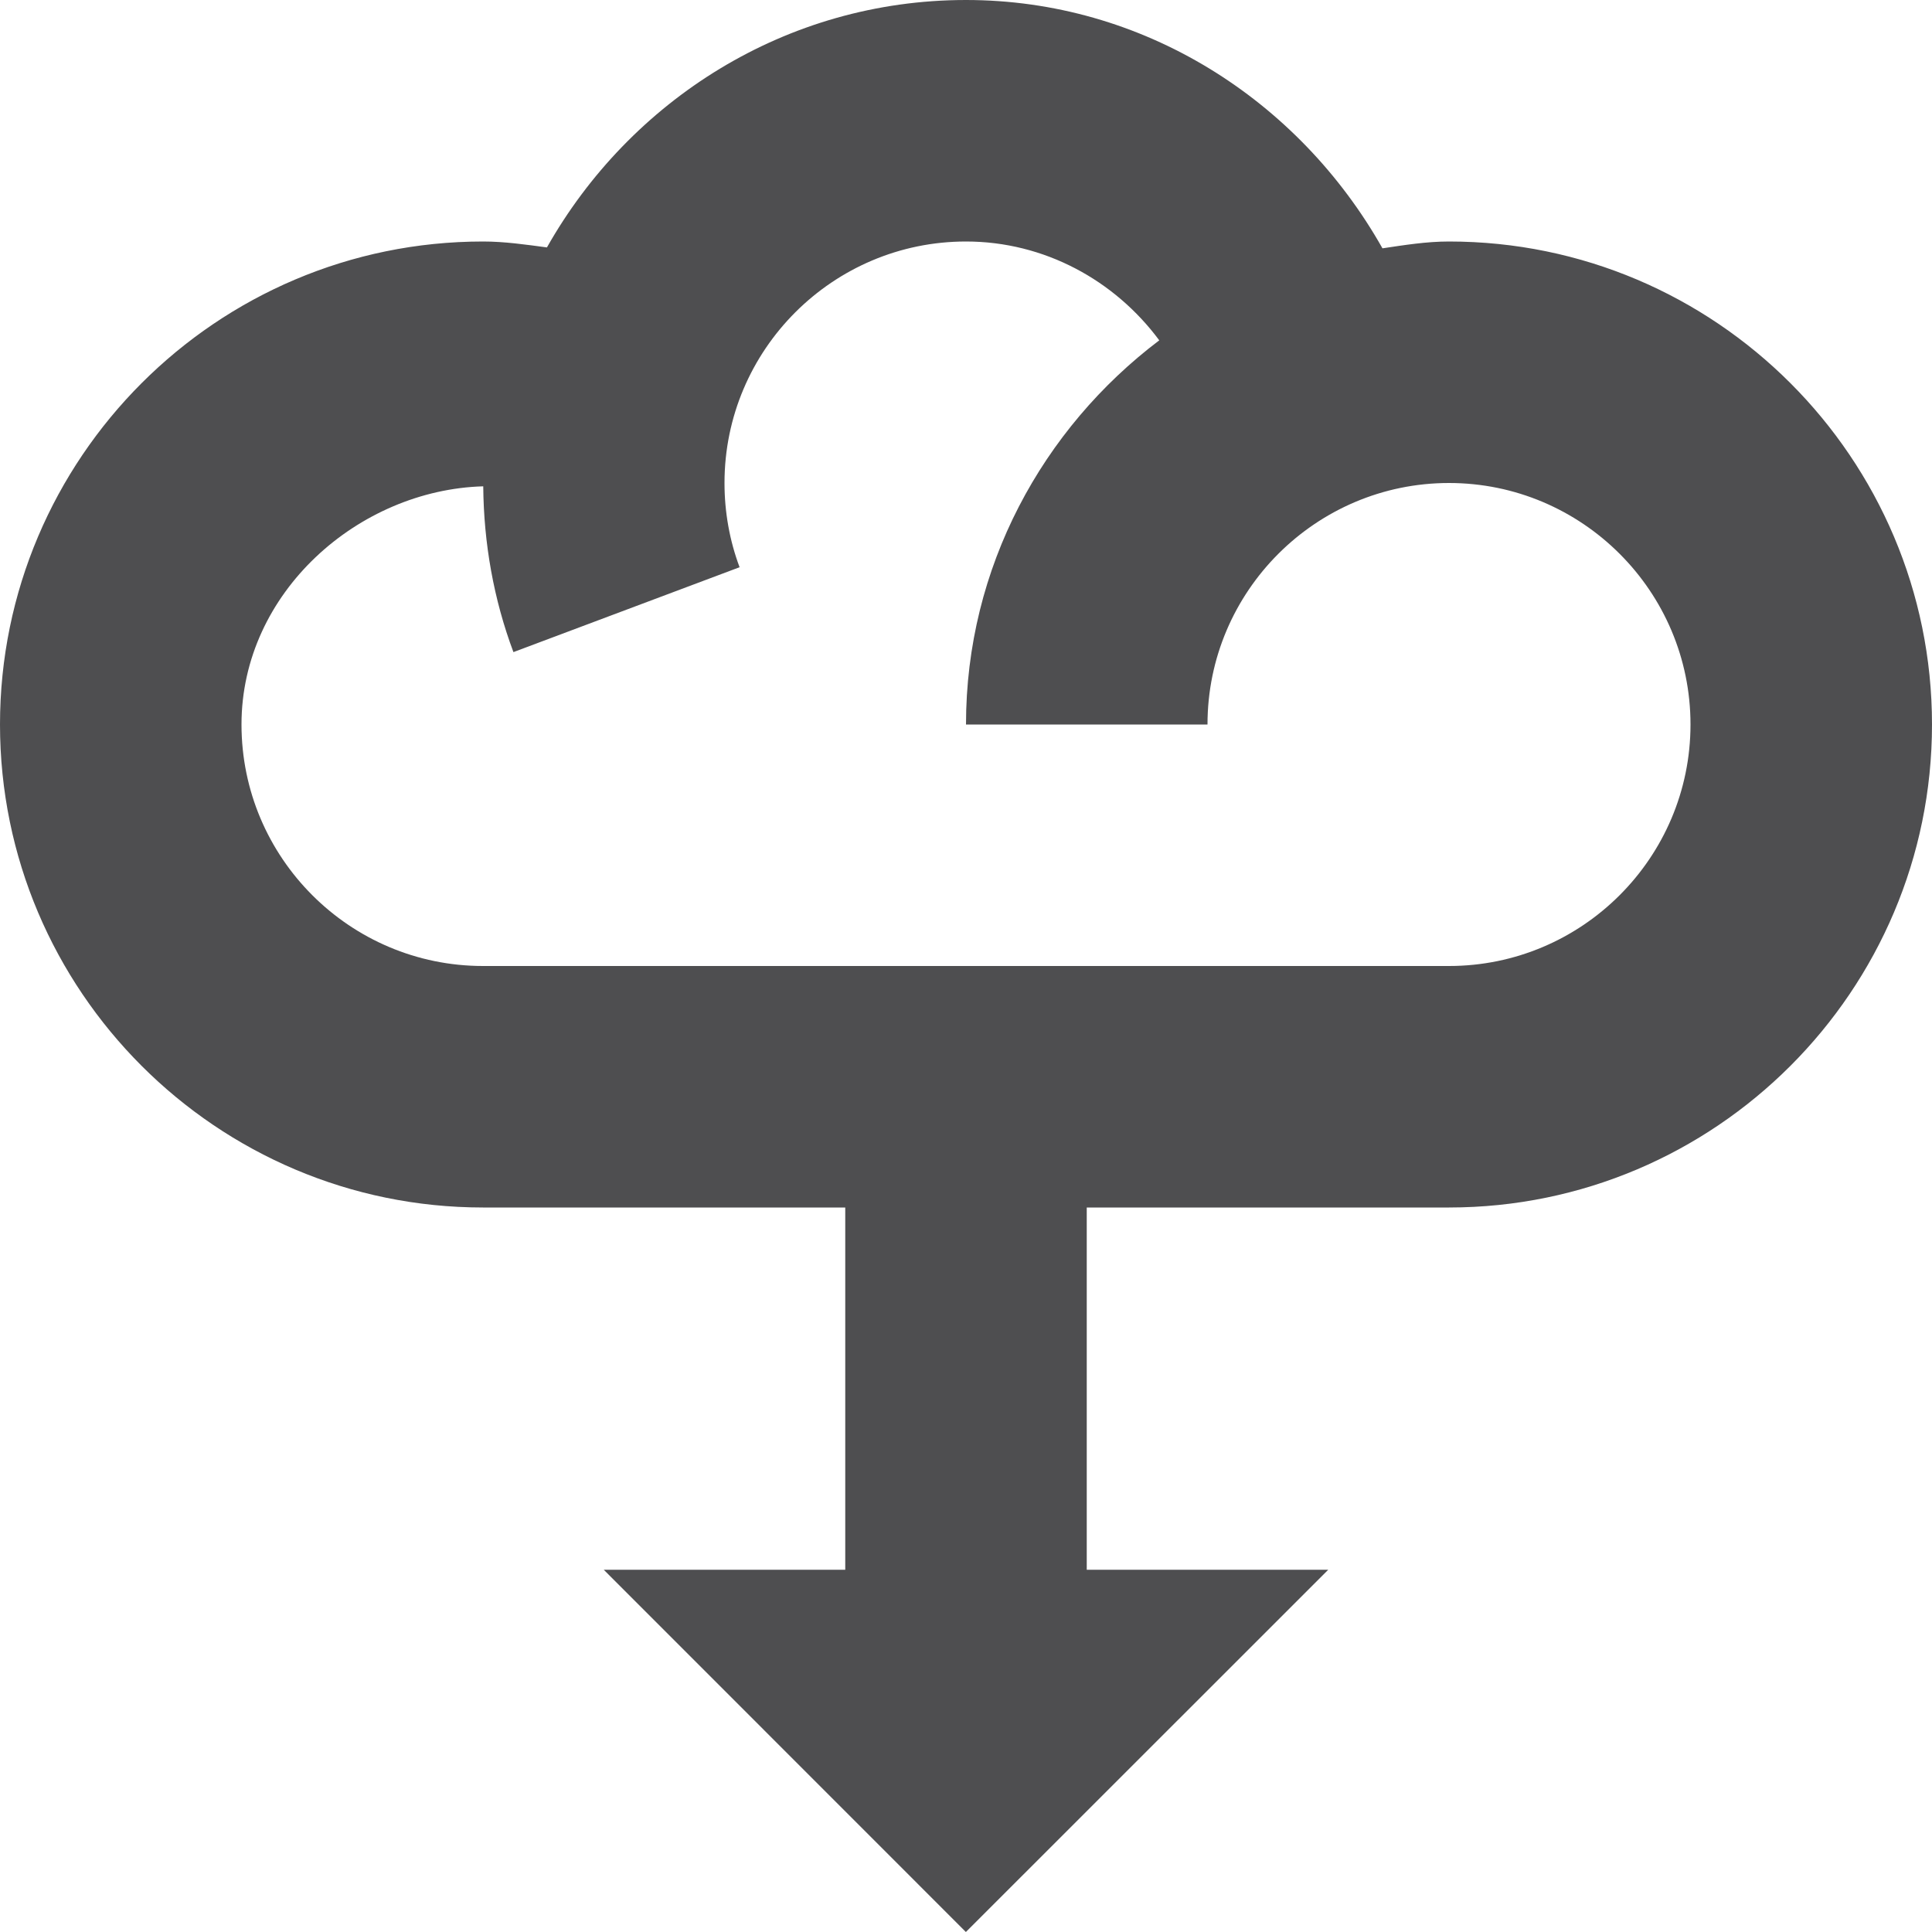
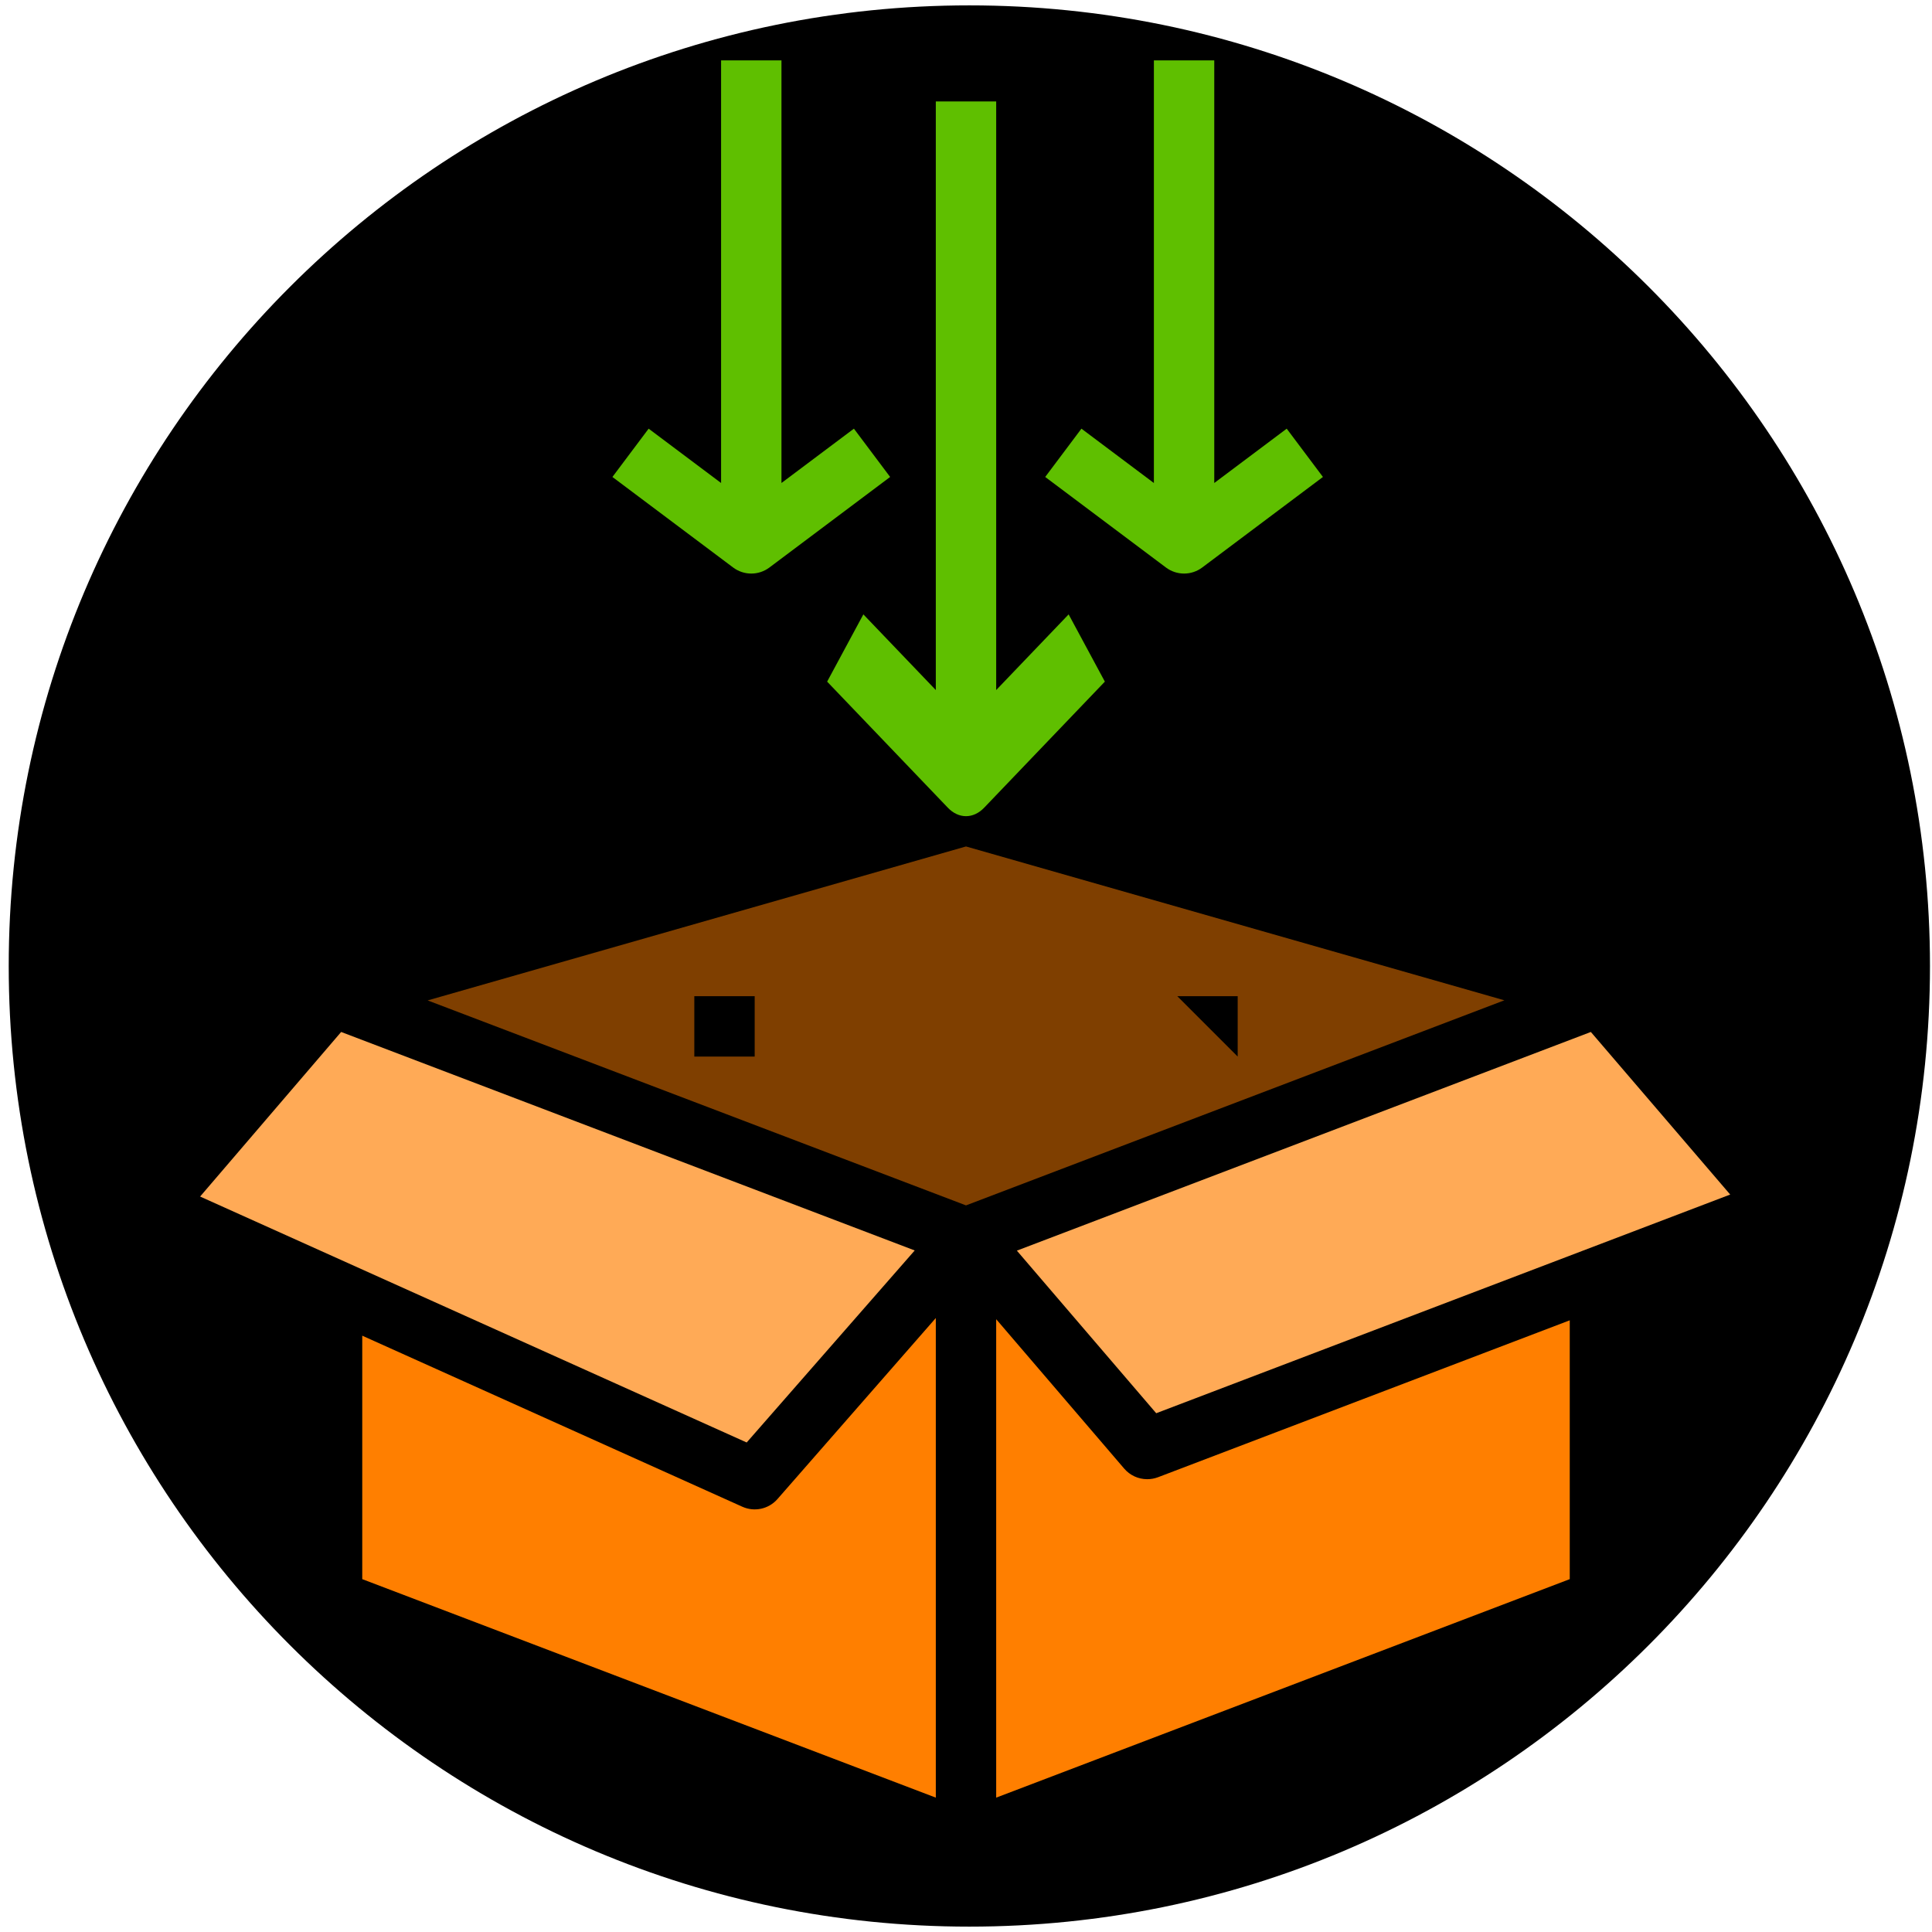
- <svg xmlns="http://www.w3.org/2000/svg" height="32px" style="enable-background:new 0 0 32 32;" version="1.1" viewBox="0 0 32 32" width="32px" xml:space="preserve">
-   <g id="Layer_1" />
-   <g id="cloud_x5F_download">
-     <g>
-       <path d="M24,4c-0.375,0-0.738,0.059-1.102,0.113C21.504,1.645,18.926,0,16,0    c-2.988,0-5.568,1.668-6.941,4.098C8.707,4.051,8.357,4,8,4c-4.412,0-8,3.59-8,8s3.588,8,8,8h6v6h-4l5.998,6L22,26h-4v-6h6    c4.414,0,8-3.59,8-8S28.414,4,24,4z M24,16H8c-2.205,0-4-1.793-4-4c0-2.191,1.943-3.887,4.004-3.945    c0.008,0.941,0.172,1.871,0.5,2.746l3.746-1.406C12.084,8.953,12,8.48,12,8c0-2.207,1.795-4,4-4c1.295,0,2.463,0.641,3.201,1.637    C17.27,7.098,16,9.395,16,12h4c0-2.207,1.797-4,4-4s4,1.793,4,4S26.203,16,24,16z" style="fill:#4E4E50;" />
-     </g>
+ <svg xmlns="http://www.w3.org/2000/svg" width="64" height="64" stroke="null">
+   <g stroke="null">
+     <rect stroke="null" fill="none" id="canvas_background" height="402" width="582" y="-1" x="-1" />
+   </g>
+   <g stroke="null">
+     <ellipse stroke="null" ry="31.822" rx="31.822" id="svg_10" cy="32" cx="32.111" stroke-opacity="null" stroke-width="NaN" fill="#000000" />
+     <path fill="#ff7f00" stroke="null" id="svg_1" d="m38,49a1,1 0 0 1 -0.759,-0.35l-4.241,-4.95l0,15.849l19,-7.238l0,-8.574l-13.644,5.2a1,1 0 0 1 -0.356,0.063z" />
+     <path fill="#7f3f00" stroke="null" id="svg_2" d="m32,28.04l-17.834,5.1l17.834,6.79l17.834,-6.794l-17.834,-5.096zm-7,6.96l-2,0l0,-2l2,0l0,2zm4,-2l-2,0l0,0l2,0zm4,0l-2,0l0,0l2,0zm4,0l-2,0l0,0l2,0zm2,0l0,0l2,0l0,2l-2,-2z" />
+     <polygon fill="#ffaa56" stroke="null" id="svg_3" points="33.685 41.429 38.301 46.815 57.315 39.571 52.699 34.185 33.685 41.429" />
+     <polygon fill="#ffaa56" stroke="null" id="svg_4" points="30.301 41.423 11.301 34.185 6.629 39.637 24.735 47.784 30.301 41.423" />
+     <path fill="#ff7f00" stroke="null" id="svg_5" d="m24.59,49.912l-12.59,-5.666l0,8.065l19,7.238l0,-15.888l-5.248,6a1,1 0 0 1 -1.162,0.251z" />
+     <path fill="#5fbf00" stroke="null" id="svg_7" d="m24.887,19a1,1 0 0 0 0.6,-0.2l4,-3l-1.2,-1.6l-2.4,1.8l0,-14l-2,0l0,14l-2.4,-1.8l-1.2,1.6l4,3a1,1 0 0 0 0.6,0.2z" />
+     <path stroke="null" fill="#5fbf00" id="svg_9" d="m32,27.037a1,1.393 0 0 0 0.6,-0.279l4,-4.178l-1.2,-2.228l-2.4,2.507l0,-19.498l-2,0l0,19.498l-2.4,-2.507l-1.2,2.228l4,4.178a1,1.393 0 0 0 0.6,0.279z" />
+     <path fill="#5fbf00" stroke="null" id="svg_12" d="m39.224,19a1,1 0 0 0 0.6,-0.2l4,-3l-1.2,-1.6l-2.4,1.8l0,-14l-2,0l0,14l-2.4,-1.8l-1.2,1.6l4,3a1,1 0 0 0 0.6,0.2z" />
  </g>
</svg>
